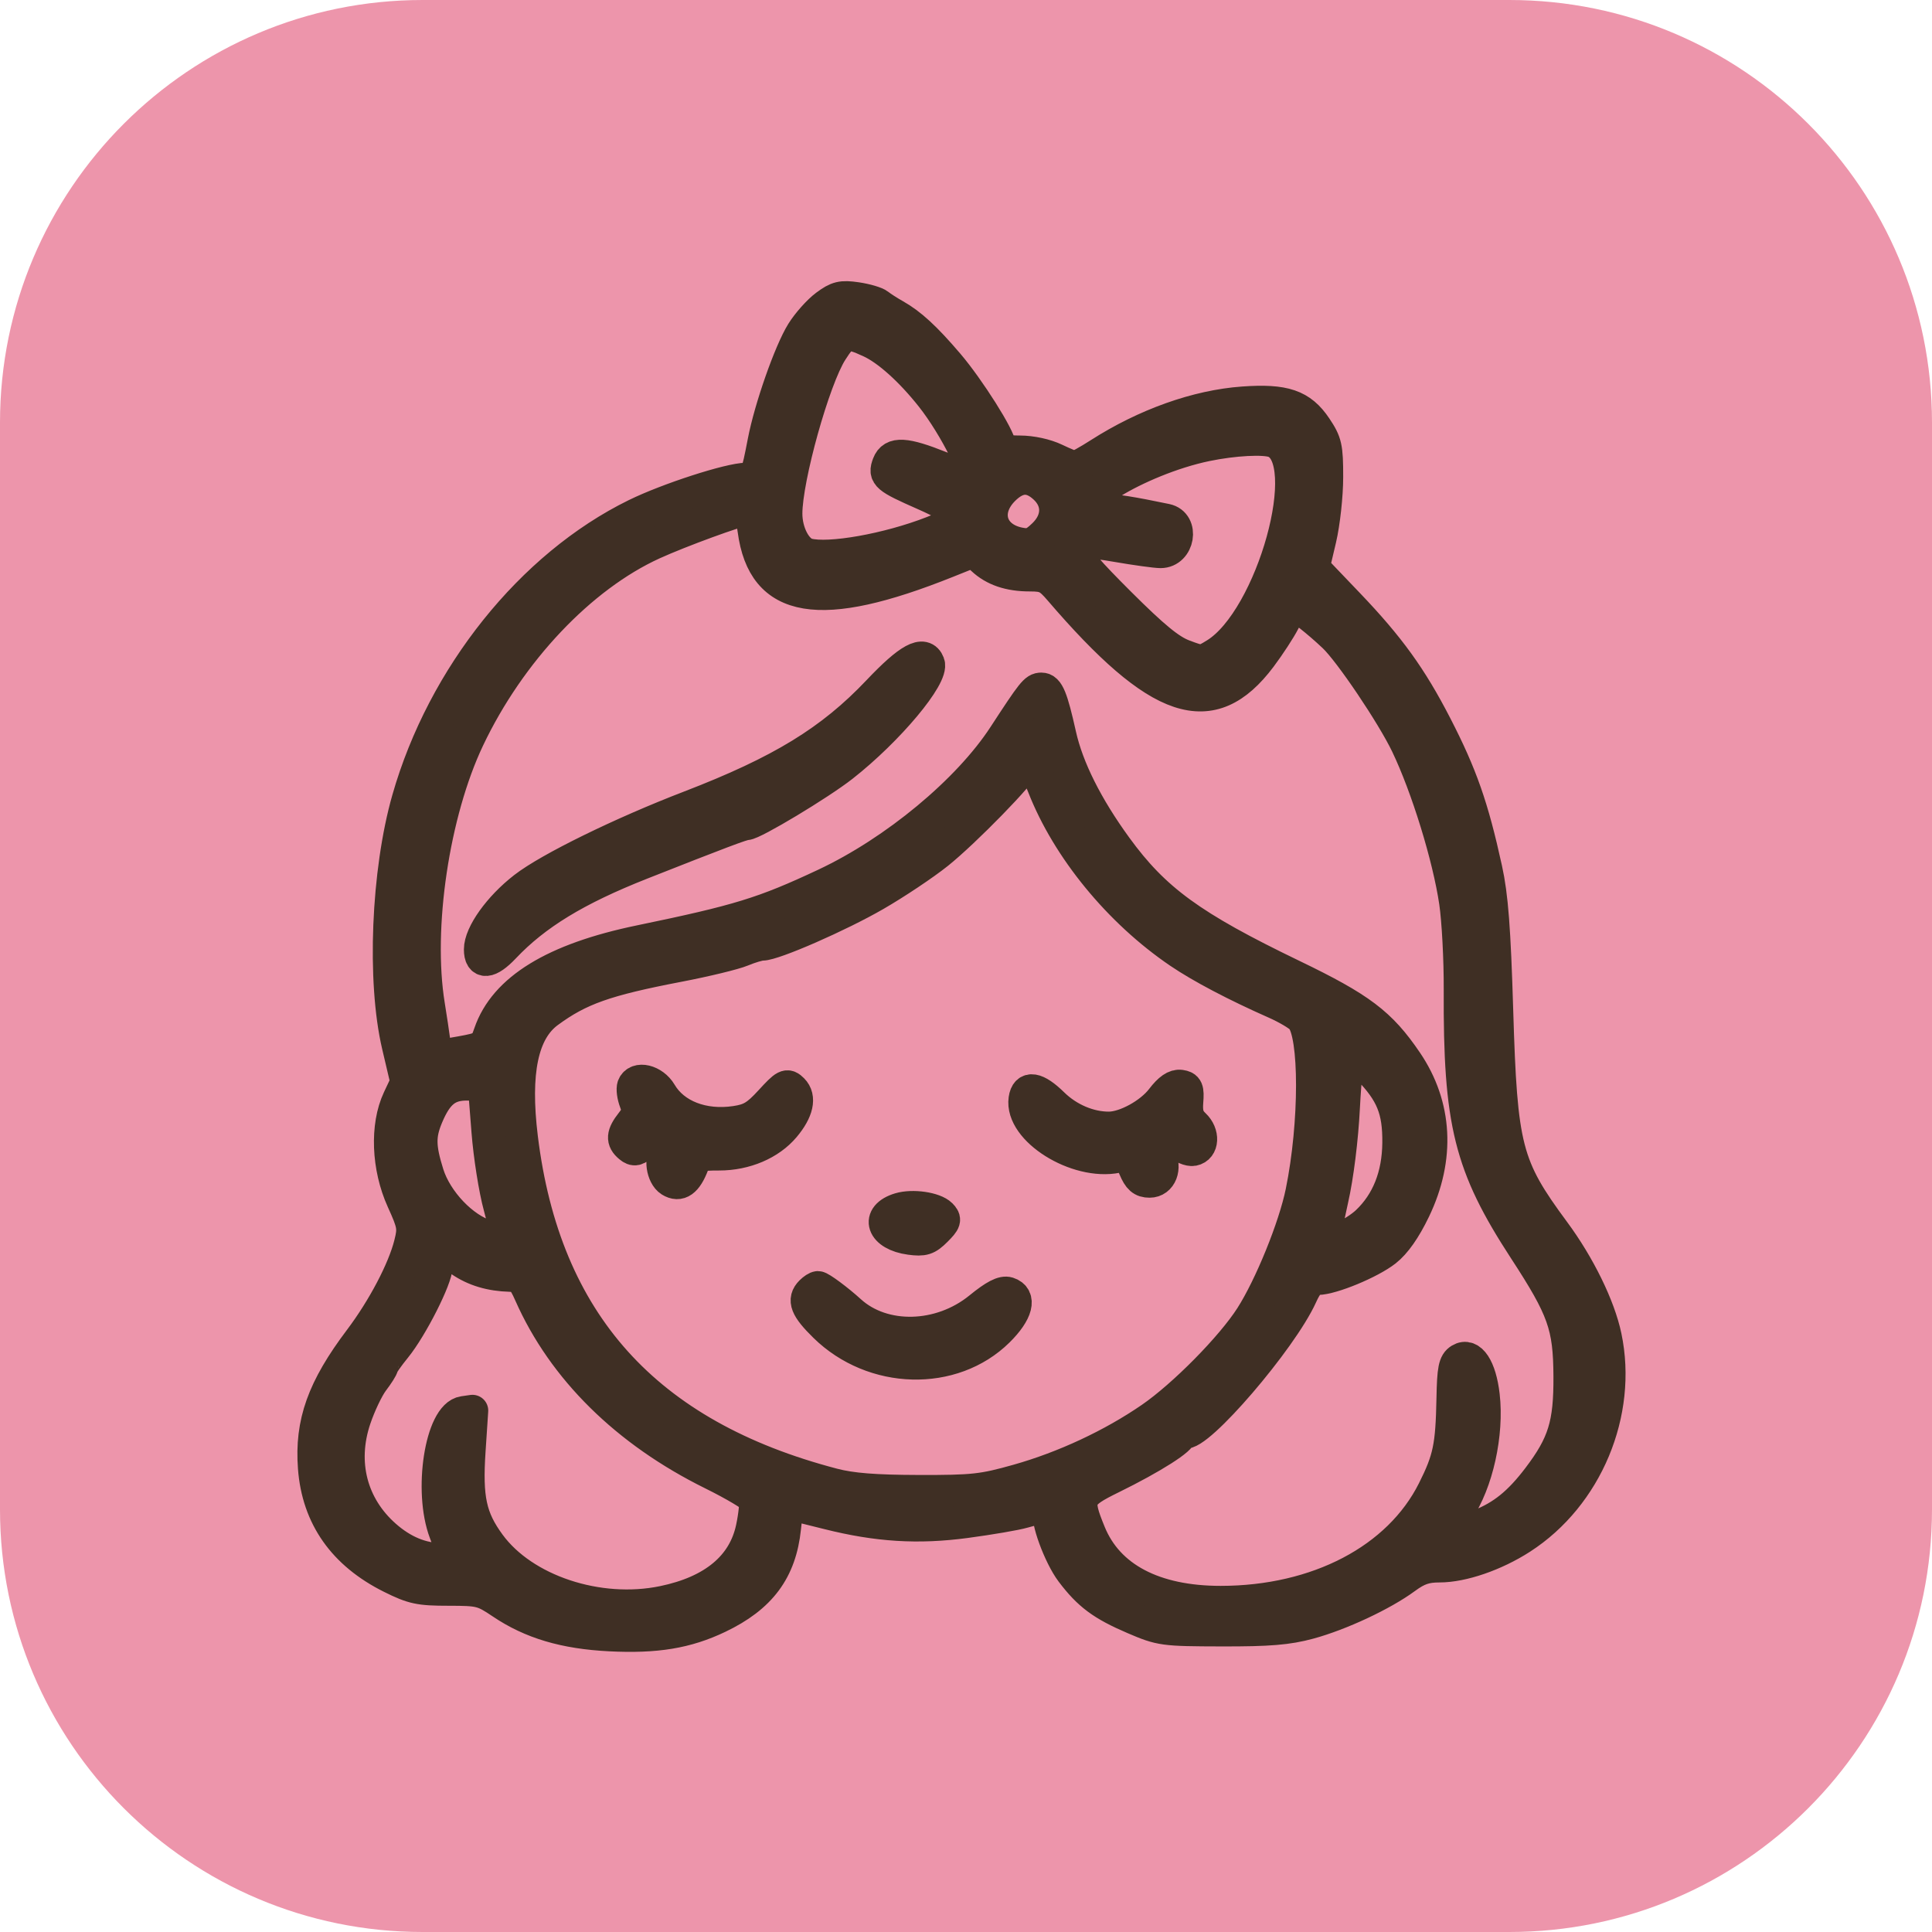
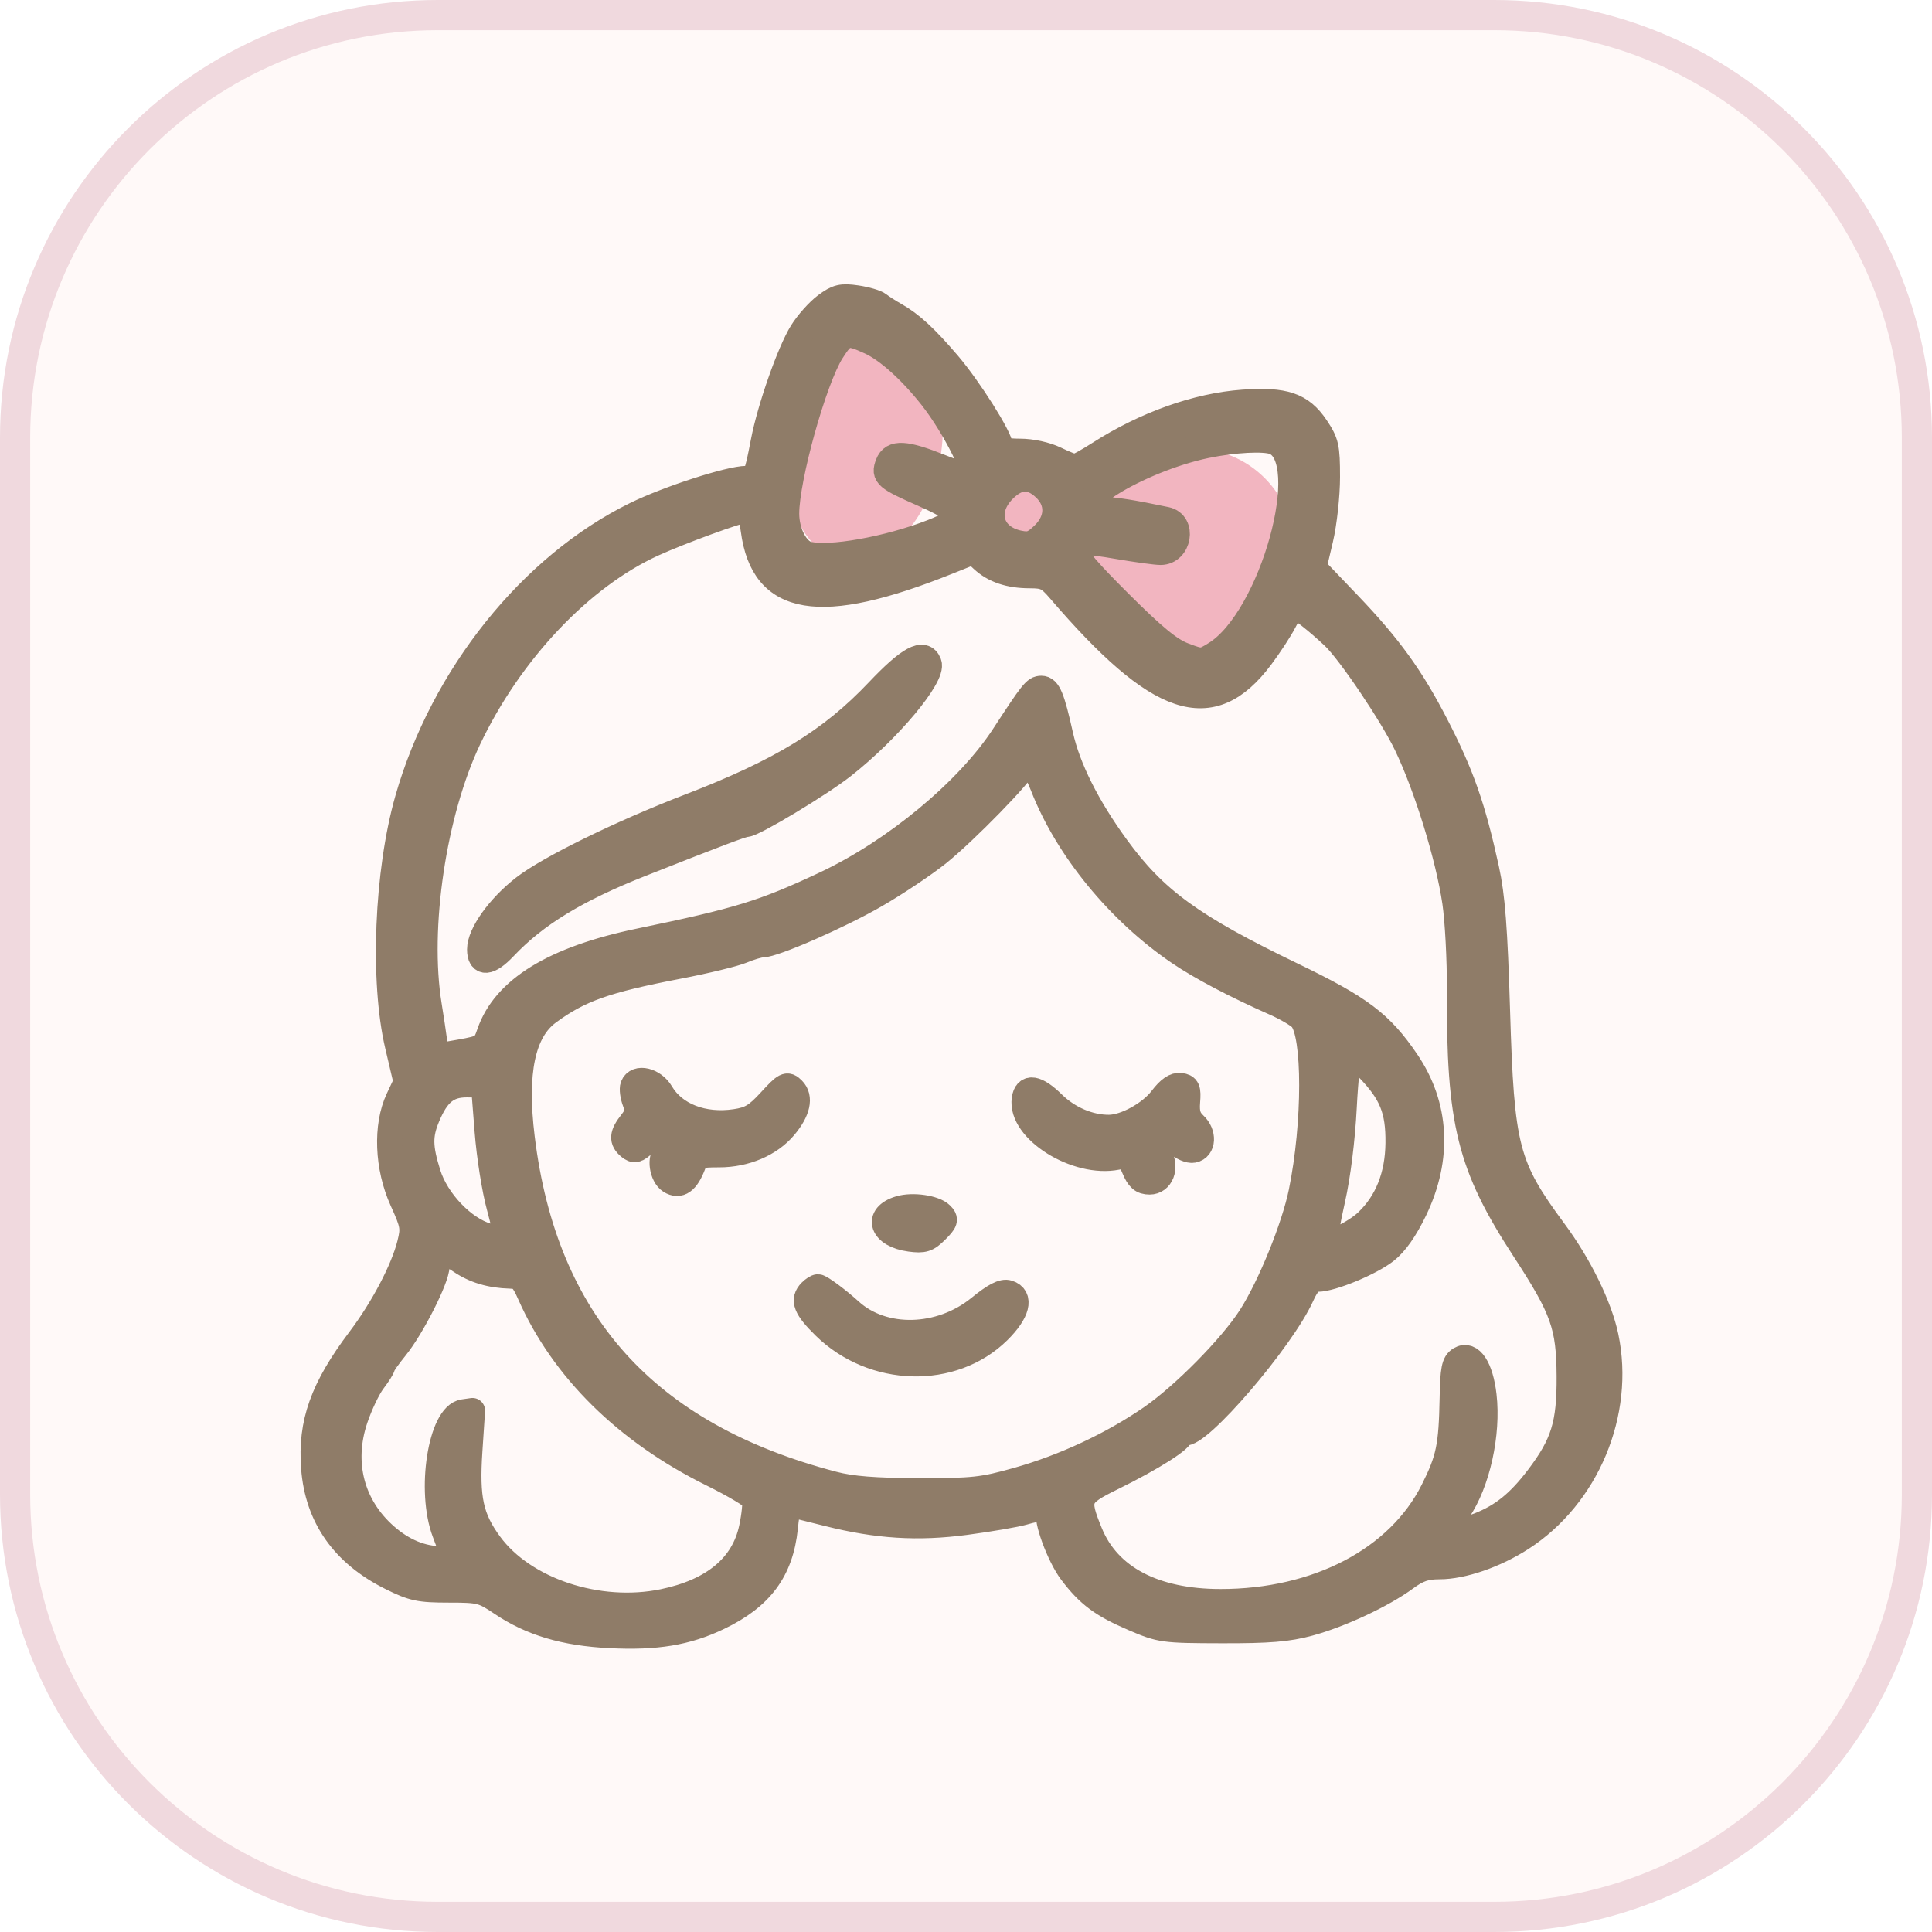
<svg xmlns="http://www.w3.org/2000/svg" viewBox="0 0 64 64" width="64" height="64">
-   <rect width="64" height="64" rx="14" fill="#ed95ab" />
+   <rect x="0.5" y="0.5" width="63" height="63" rx="14" fill="#fff9f8" stroke="#f0d9de" />
  <svg x="9" y="9" width="46" height="46" viewBox="42 -2 110 110">
-     <path fill-rule="evenodd" fill="#3f2f24" stroke="#3f2f24" stroke-width="2.5" stroke-linejoin="round" d="M85.88 0.667C85.295 1.103 84.443 2.058 83.988 2.79C83.022 4.342 81.456 8.807 80.947 11.459C80.413 14.235 80.346 14.383 79.6 14.383C78.284 14.383 73.38 15.97 70.826 17.223C62.55 21.283 55.553 30.021 52.764 39.781C51.122 45.524 50.77 54.19 51.971 59.301L52.651 62.196L52.024 63.53C51.019 65.669 51.147 68.95 52.337 71.574C53.203 73.483 53.249 73.753 52.93 75.026C52.418 77.064 50.806 80.131 48.964 82.573C46.037 86.452 45.06 89.188 45.329 92.751C45.624 96.652 47.686 99.583 51.456 101.458C53.184 102.318 53.706 102.429 56.023 102.429C58.494 102.429 58.724 102.487 60.215 103.492C62.559 105.071 65.204 105.857 68.786 106.038C72.446 106.223 74.863 105.825 77.392 104.618C80.748 103.016 82.33 100.891 82.683 97.503C82.865 95.771 82.939 95.616 83.528 95.759C83.883 95.845 85.028 96.13 86.073 96.392C89.989 97.376 93.193 97.574 96.976 97.069C98.906 96.811 100.969 96.457 101.56 96.282C102.876 95.893 103.81 95.871 103.586 96.234C103.276 96.736 104.378 99.745 105.337 101.014C106.701 102.82 107.776 103.62 110.281 104.693C112.422 105.61 112.63 105.639 117.258 105.65C121.007 105.659 122.49 105.537 124.183 105.078C126.656 104.407 130.006 102.84 131.825 101.502C132.79 100.792 133.402 100.582 134.505 100.582C136.332 100.582 138.919 99.691 141.009 98.342C146.195 94.995 148.958 88.386 147.692 82.357C147.187 79.953 145.598 76.706 143.608 74.015C139.787 68.846 139.428 67.458 139.099 56.559C138.901 50.017 138.705 47.464 138.236 45.322C137.155 40.391 136.267 37.854 134.247 33.933C132.282 30.12 130.542 27.711 127.312 24.331L124.556 21.448L125.093 19.169C125.388 17.915 125.629 15.71 125.629 14.267C125.629 11.886 125.547 11.521 124.741 10.319C123.563 8.562 122.233 8.108 118.951 8.344C115.299 8.606 111.21 10.062 107.55 12.404C106.643 12.985 105.781 13.46 105.636 13.46C105.49 13.46 104.798 13.182 104.097 12.844C103.34 12.478 102.193 12.228 101.269 12.228C100.192 12.228 99.716 12.104 99.716 11.824C99.716 11.141 97.259 7.251 95.597 5.302C93.8 3.196 92.643 2.131 91.374 1.417C90.888 1.143 90.315 0.775 90.102 0.599C89.888 0.423 89.09 0.189 88.329 0.077C87.141 -0.096 86.792 -0.011 85.88 0.667ZM89.406 3.571C90.781 4.203 92.6 5.836 94.247 7.918C96.146 10.319 98.148 14.383 97.431 14.383C97.359 14.383 96.263 13.967 94.994 13.46C92.183 12.333 91.177 12.278 90.813 13.229C90.458 14.153 90.679 14.341 93.65 15.65C96.836 17.054 96.957 17.581 94.33 18.608C90.821 19.98 86.137 20.811 84.458 20.36C83.549 20.116 82.789 18.66 82.789 17.165C82.789 14.359 84.979 6.517 86.375 4.325C87.343 2.804 87.597 2.741 89.406 3.571ZM121.399 11.496C124.763 12.787 121.25 25.484 116.76 28.259C115.704 28.912 115.662 28.914 114.241 28.377C113.158 27.968 111.889 26.926 109.179 24.223C104.427 19.482 104.4 18.969 108.946 19.754C110.471 20.017 112.031 20.232 112.414 20.232C113.878 20.232 114.266 17.926 112.852 17.63C110.071 17.049 108.776 16.846 107.856 16.846C104.255 16.846 110.613 12.902 116.027 11.778C118.219 11.323 120.62 11.197 121.399 11.496ZM103.21 15.138C104.357 16.201 104.32 17.679 103.118 18.831C102.366 19.551 102.04 19.666 101.214 19.501C98.951 19.048 98.343 16.94 100 15.283C101.099 14.183 102.13 14.137 103.21 15.138ZM80.153 18.459C80.93 24.314 85.406 25.058 95.508 21.012L97.61 20.171L98.278 20.797C99.201 21.661 100.432 22.079 102.053 22.079C103.26 22.079 103.548 22.22 104.418 23.234C112.282 32.401 116.429 33.782 120.365 28.544C121.058 27.62 121.892 26.342 122.218 25.703C122.544 25.065 122.941 24.542 123.101 24.542C123.353 24.542 124.86 25.729 126.123 26.923C127.391 28.122 130.74 33.092 131.883 35.471C133.486 38.809 135.199 44.363 135.727 47.939C135.939 49.378 136.104 52.495 136.093 54.866C136.043 65.441 136.884 68.818 141.223 75.478C144.297 80.195 144.761 81.501 144.784 85.497C144.806 89.301 144.323 90.867 142.307 93.523C140.8 95.508 139.49 96.567 137.641 97.294C136.338 97.807 135.108 97.973 135.108 97.636C135.108 97.54 135.512 96.873 136.006 96.156C137.516 93.96 138.382 90.053 138.03 87.022C137.775 84.817 136.984 83.621 136.128 84.145C135.664 84.429 135.561 84.947 135.518 87.224C135.444 91.065 135.236 92.065 133.995 94.539C131.261 99.989 124.84 103.353 117.171 103.353C111.908 103.353 108.277 101.441 106.832 97.908C105.717 95.184 105.829 94.904 108.564 93.561C111.786 91.979 114.22 90.428 114.012 90.091C113.918 89.939 114.033 89.888 114.267 89.978C115.335 90.388 122.02 82.604 123.595 79.117C124.026 78.164 124.365 77.815 124.864 77.809C125.996 77.796 129.033 76.538 130.263 75.575C131.027 74.975 131.801 73.872 132.549 72.317C134.521 68.215 134.3 64.062 131.923 60.561C129.864 57.528 128.265 56.321 122.845 53.708C114.871 49.864 111.962 47.744 108.921 43.562C106.596 40.364 105.073 37.32 104.489 34.701C103.827 31.736 103.527 31.007 102.968 31.007C102.47 31.007 102.245 31.289 99.985 34.755C97.148 39.106 91.37 43.9 85.828 46.502C80.952 48.79 79.011 49.387 71.164 51.011C64.371 52.416 60.442 54.825 59.24 58.321C58.865 59.413 58.755 59.486 56.968 59.809C55.935 59.995 55.081 60.137 55.07 60.124C55.058 60.11 54.986 59.614 54.91 59.022C54.834 58.429 54.636 57.113 54.471 56.097C53.477 49.972 54.834 40.858 57.611 35.009C60.888 28.106 66.497 22.176 72.214 19.57C74.342 18.6 78.955 16.912 79.594 16.869C79.784 16.856 80.036 17.572 80.153 18.459ZM90.021 31.223C86.308 35.142 82.347 37.565 75.095 40.355C69.706 42.427 63.962 45.242 61.974 46.786C60.002 48.317 58.476 50.454 58.476 51.686C58.476 52.876 59.222 52.819 60.434 51.537C62.916 48.914 66.132 46.953 71.291 44.916C77.465 42.477 79.309 41.782 79.596 41.782C80.158 41.782 85.414 38.621 87.251 37.178C90.868 34.339 94.462 30.041 94.071 29.023C93.671 27.981 92.479 28.628 90.021 31.223ZM103.094 38.781C105.025 43.72 109.106 48.703 113.875 51.943C115.607 53.119 118.344 54.559 121.49 55.95C122.378 56.343 123.312 56.892 123.564 57.171C124.672 58.396 124.669 65.459 123.557 70.903C122.989 73.687 121.09 78.365 119.549 80.774C118.02 83.164 114.223 87.013 111.638 88.793C108.573 90.903 104.781 92.673 101.101 93.711C98.314 94.497 97.572 94.578 93.253 94.568C89.785 94.559 87.936 94.414 86.482 94.033C71.651 90.155 63.633 81.233 61.841 66.612C61.203 61.404 61.879 58.175 63.923 56.673C66.389 54.859 68.45 54.129 74.233 53.02C76.382 52.608 78.65 52.058 79.271 51.798C79.893 51.538 80.61 51.325 80.865 51.325C81.784 51.325 86.957 49.062 89.832 47.401C91.448 46.468 93.675 44.981 94.781 44.097C96.911 42.396 101.562 37.625 101.562 37.142C101.562 36.985 101.738 36.856 101.952 36.856C102.167 36.856 102.681 37.722 103.094 38.781ZM128.816 61.1C130.707 63.044 131.256 64.391 131.228 67.026C131.201 69.608 130.361 71.716 128.751 73.244C127.789 74.156 125.675 75.158 125.472 74.797C125.402 74.671 125.659 73.183 126.044 71.49C126.463 69.642 126.828 66.72 126.956 64.178C127.074 61.85 127.287 59.945 127.431 59.945C127.575 59.945 128.198 60.465 128.816 61.1ZM70.61 62.509C70.524 62.734 70.598 63.3 70.776 63.766C71.041 64.465 70.99 64.753 70.481 65.4C69.74 66.341 69.704 66.819 70.333 67.341C70.723 67.665 70.925 67.618 71.507 67.071C72.409 66.224 73.556 66.188 73.556 67.008C73.556 67.337 73.417 67.691 73.248 67.796C72.695 68.138 72.907 69.628 73.568 70.041C74.3 70.498 74.885 70.082 75.394 68.742C75.669 68.018 75.847 67.95 77.452 67.95C79.522 67.95 81.474 67.119 82.628 65.747C83.682 64.494 83.923 63.411 83.288 62.776C82.822 62.309 82.688 62.378 81.479 63.695C80.404 64.866 79.918 65.156 78.739 65.333C76.184 65.716 73.895 64.828 72.846 63.045C72.257 62.045 70.912 61.722 70.61 62.509ZM58.791 62.485C58.795 62.527 58.923 64.155 59.075 66.103C59.227 68.05 59.651 70.728 60.017 72.054C60.382 73.38 60.614 74.533 60.532 74.615C60.449 74.698 59.796 74.589 59.078 74.374C57.162 73.8 55.069 71.603 54.398 69.461C53.735 67.346 53.722 66.411 54.336 64.942C55.117 63.072 55.933 62.408 57.452 62.408C58.184 62.408 58.787 62.443 58.791 62.485ZM112.495 63.504C111.585 64.697 109.614 65.778 108.333 65.786C106.777 65.796 105.118 65.091 103.91 63.907C102.58 62.602 101.773 62.475 101.62 63.545C101.272 65.982 105.748 68.79 108.958 68.148C109.776 67.984 109.916 68.075 110.317 69.035C110.66 69.856 110.944 70.105 111.543 70.105C112.461 70.105 112.892 68.993 112.36 67.999C111.9 67.139 111.941 66.817 112.536 66.589C112.844 66.47 113.319 66.65 113.739 67.045C114.121 67.404 114.688 67.649 115 67.589C115.812 67.435 115.872 66.269 115.104 65.553C114.613 65.095 114.476 64.652 114.547 63.754C114.628 62.742 114.545 62.548 113.998 62.47C113.555 62.407 113.084 62.731 112.495 63.504ZM91.743 72.207C89.794 72.788 90.32 74.327 92.571 74.629C93.641 74.773 93.942 74.677 94.654 73.964C95.382 73.237 95.43 73.075 95.041 72.685C94.507 72.151 92.772 71.899 91.743 72.207ZM56.942 76.374C58.06 77.134 59.331 77.515 60.895 77.559C61.686 77.582 61.907 77.788 62.444 79.001C65.077 84.953 70.084 89.892 76.892 93.256C78.643 94.121 80.149 95.022 80.24 95.258C80.33 95.494 80.229 96.515 80.014 97.526C79.375 100.54 76.981 102.53 73.009 103.35C67.87 104.41 61.968 102.449 59.286 98.789C57.775 96.727 57.442 95.186 57.694 91.399L57.904 88.219L57.193 88.321C55.382 88.578 54.449 94.579 55.705 97.885C56.488 99.945 56.486 99.967 55.475 99.965C53.892 99.961 52.402 99.346 51.011 98.122C48.34 95.77 47.456 92.35 48.622 88.884C48.992 87.783 49.63 86.442 50.038 85.903C50.447 85.364 50.782 84.833 50.782 84.723C50.782 84.613 51.25 83.946 51.823 83.24C53.124 81.638 55.09 77.751 55.09 76.782C55.09 75.452 55.464 75.37 56.942 76.374ZM84.697 78.786C84.039 79.444 84.299 80.105 85.79 81.566C89.645 85.346 95.941 85.512 99.573 81.93C101.078 80.445 101.391 79.215 100.346 78.883C99.919 78.748 99.26 79.089 98.058 80.068C94.962 82.59 90.447 82.702 87.832 80.32C86.864 79.44 85.488 78.417 85.271 78.417C85.158 78.417 84.9 78.583 84.697 78.786ZM31.546 128.572C28.351 129.47 25.739 131.658 24.247 134.69C23.32 136.573 23.237 136.982 23.237 139.673C23.237 142.357 23.322 142.777 24.241 144.657C26.234 148.733 29.707 150.843 34.47 150.871C36.837 150.885 37.286 150.787 39.18 149.85C47.932 145.52 47.937 133.309 39.188 129.303C37.347 128.46 33.318 128.075 31.546 128.572ZM83.712 128.477C81.309 128.923 78.231 131.045 76.648 133.348C74.488 136.488 74.216 140.983 75.965 144.648C77.904 148.712 81.427 150.898 86.02 150.887C91.106 150.875 95.222 147.968 96.827 143.255C97.613 140.948 97.308 136.624 96.207 134.483C94.973 132.082 92.818 130.056 90.619 129.229C88.841 128.562 85.322 128.178 83.712 128.477ZM132.857 128.591C130.569 129.005 128.093 130.643 126.425 132.845C124.634 135.21 124.187 136.635 124.184 139.987C124.183 142.331 124.289 142.82 125.204 144.672C127.188 148.692 130.889 150.944 135.416 150.887C138.807 150.846 140.933 149.946 143.296 147.554C145.714 145.105 146.517 143.115 146.517 139.562C146.517 136.731 146.246 135.587 145.121 133.666C142.734 129.592 138.045 127.652 132.857 128.591ZM156.806 128.577C152.736 129.568 150.533 133.56 152.382 136.593C153.32 138.132 154.52 139.084 157.674 140.79C162.1 143.184 163.155 144.687 162.19 147.225C161.765 148.344 161.292 148.758 159.92 149.211C157.572 149.986 154.526 148.85 153.23 146.717C151.906 144.539 151.797 144.423 151.425 144.79C151.22 144.991 151.118 145.93 151.173 147.096L151.266 149.063L152.716 149.75C158.649 152.562 165.248 150.07 165.79 144.812C166.067 142.129 164.526 140.064 160.986 138.373C159.872 137.841 158.891 137.329 158.806 137.234C158.721 137.14 158.122 136.792 157.473 136.462C154.847 135.124 154.071 132.903 155.597 131.089C157.665 128.631 161.814 129.445 163.437 132.628C164.38 134.477 164.858 134.196 164.927 131.752C164.984 129.746 164.957 129.661 164.121 129.295C162.149 128.43 158.769 128.099 156.806 128.577ZM0.198 129.751C-0.144 131.825 -0.034 133.443 0.462 133.634C0.777 133.755 1.058 133.491 1.344 132.806C1.575 132.253 2.209 131.426 2.752 130.968C3.633 130.227 3.992 130.136 6.03 130.136H8.319L8.238 139.442L8.156 148.749L7.168 149.371C6.624 149.713 6.174 150.096 6.168 150.223C6.161 150.351 8.129 150.447 10.542 150.438C14.764 150.423 14.899 150.403 14.165 149.9C12.191 148.548 12.294 149.158 12.384 139.29L12.465 130.29H14.672C16.584 130.29 16.985 130.39 17.673 131.036C18.109 131.447 18.466 131.94 18.466 132.133C18.466 132.662 19.693 133.869 20.024 133.665C20.344 133.467 20.411 130.38 20.119 129.289L19.934 128.597H10.161H0.389L0.198 129.751ZM49.55 129.059C49.55 129.312 49.734 129.52 49.959 129.52C50.183 129.52 50.702 129.878 51.113 130.314L51.859 131.109V139.928V148.748L50.87 149.37C50.327 149.712 49.877 150.096 49.87 150.223C49.864 150.351 51.26 150.454 52.973 150.454C55.708 150.454 56.042 150.398 55.706 149.993C55.495 149.739 55.135 149.531 54.907 149.531C54.678 149.531 54.279 149.122 54.021 148.623C53.641 147.887 53.551 146.393 53.551 140.772C53.551 136.954 53.621 133.83 53.705 133.83C54 133.83 55.075 135.05 57.282 137.894C59.789 141.123 62.777 144.842 64.163 146.459C64.674 147.056 65.633 148.199 66.295 148.999C67.061 149.926 67.743 150.454 68.173 150.454C68.803 150.454 68.86 150.271 69.047 147.636C69.157 146.087 69.247 141.606 69.247 137.679C69.247 130.033 69.255 129.993 70.863 129.423C71.159 129.318 71.402 129.089 71.402 128.914C71.402 128.716 70.185 128.597 68.17 128.597C64.936 128.597 64.183 128.881 65.648 129.549C67.129 130.224 67.242 130.775 67.325 137.755C67.368 141.397 67.282 144.297 67.13 144.297C66.981 144.297 66.471 143.778 65.997 143.143C65.523 142.508 64.71 141.497 64.191 140.897C62.95 139.463 62.205 138.542 57.919 133.15L54.321 128.622L51.936 128.609C50.015 128.599 49.55 128.687 49.55 129.059ZM101.443 129.037C101.545 129.303 101.8 129.52 102.009 129.52C102.219 129.52 102.619 129.774 102.9 130.083C103.349 130.581 103.409 131.711 103.409 139.756V148.865L102.332 149.531C101.739 149.897 101.255 150.255 101.255 150.326C101.255 150.396 103.193 150.454 105.563 150.454C108.231 150.454 109.872 150.337 109.872 150.146C109.872 149.977 109.768 149.855 109.641 149.875C109.094 149.961 108.716 149.8 108.083 149.211C107.46 148.63 107.41 148.297 107.41 144.747V140.911L108.41 140.916C109.687 140.922 109.905 141.08 110.952 142.758C112.445 145.154 114.618 148.431 115.101 149.016C115.987 150.09 117.151 150.455 119.628 150.435L122.028 150.415L120.951 149.898C120.359 149.614 119.613 149.103 119.293 148.763C118.307 147.714 113.873 140.885 113.873 140.415C113.873 140.171 114.28 139.89 114.783 139.79C116.071 139.532 118.071 137.714 118.502 136.408C119.001 134.895 118.733 132.154 117.985 131.124C117.652 130.665 116.695 129.944 115.857 129.52C114.398 128.783 114.059 128.746 107.796 128.652C101.953 128.563 101.277 128.604 101.443 129.037ZM176.553 129.036C176.461 129.278 176.585 129.641 176.828 129.843C177.335 130.264 177.413 131.924 176.975 132.969C176.813 133.358 175.63 136.516 174.348 139.987C171.418 147.919 171.067 148.667 169.823 149.648L168.808 150.448L172.117 150.451C175.17 150.454 176.274 150.15 174.85 149.698C174.534 149.597 174.032 149.246 173.734 148.917C173.262 148.395 173.238 148.138 173.549 146.904C173.745 146.126 174.141 144.944 174.43 144.278L174.955 143.066H178.691C181.316 143.066 182.518 143.18 182.728 143.451C182.892 143.662 183.42 144.929 183.9 146.265L184.772 148.694L184.136 149.189C183.786 149.462 183.241 149.85 182.925 150.051C182.463 150.346 183.186 150.422 186.582 150.436C188.909 150.446 190.813 150.346 190.813 150.213C190.813 150.08 190.397 149.725 189.888 149.425C188.78 148.77 188.524 148.298 186.682 143.528C184.213 137.133 181.439 129.882 181.175 129.135C181.018 128.692 180.605 128.597 178.853 128.597C177.291 128.597 176.677 128.714 176.553 129.036ZM112.866 129.091C112.764 129.193 112.498 129.204 112.276 129.115C112.031 129.017 112.104 128.944 112.462 128.929C112.787 128.916 112.968 128.988 112.866 129.091ZM35.695 129.853C38.422 130.482 40.297 132.681 41.318 136.447C42.592 141.149 41.279 146.631 38.427 148.519C36.965 149.486 34.487 149.787 32.735 149.21C29.003 147.979 26.859 143.791 27.158 138.313C27.402 133.851 29.141 130.888 32.047 129.981C33.703 129.465 33.969 129.455 35.695 129.853ZM88.944 130.423C90.419 131.155 92.174 133.564 92.763 135.666C93.37 137.827 93.397 143.048 92.811 144.692C91.785 147.566 89.84 149.252 87.306 149.462C83.848 149.749 81.395 148.231 79.835 144.84C79.085 143.208 78.933 142.438 78.842 139.823C78.651 134.289 80.451 131.001 84.326 129.804C85.387 129.477 87.648 129.78 88.944 130.423ZM138.56 130.518C139.842 131.239 140.879 132.587 141.936 134.908C142.544 136.242 142.636 136.94 142.629 140.141C142.621 143.301 142.519 144.057 141.927 145.371C140.639 148.225 138.722 149.512 135.744 149.524C132.33 149.538 130.158 147.662 128.812 143.537C126.401 136.15 130.035 129.023 135.871 129.692C136.714 129.789 137.924 130.161 138.56 130.518ZM112.922 130.623C114.346 131.193 114.796 132.153 114.796 134.626C114.796 137.944 113.705 138.977 109.89 139.272L107.41 139.463V135.005C107.41 132.553 107.502 130.454 107.615 130.341C108.011 129.945 111.719 130.141 112.922 130.623ZM180.047 136.293C180.767 138.24 181.476 139.965 181.623 140.126C181.769 140.287 181.888 140.668 181.888 140.972C181.888 141.469 181.569 141.527 178.811 141.527C176.553 141.527 175.733 141.424 175.733 141.142C175.733 140.839 177.558 135.145 178.361 132.94C178.58 132.337 178.589 132.354 180.047 136.293ZM49.243 168.772V173.851H52.303C55.033 173.851 55.451 173.776 56.169 173.159C56.714 172.69 56.983 172.14 57.002 171.456C57.036 170.257 56.394 168.926 55.78 168.926C55.481 168.926 55.594 168.628 56.14 167.978C56.999 166.958 57.13 166.167 56.604 165.185C56.076 164.198 54.419 163.692 51.715 163.692H49.243V168.772ZM61.553 163.843C61.553 163.926 62.367 165.318 63.361 166.937C65.1 169.767 65.167 169.954 65.13 171.865L65.093 173.852L66.062 173.851H67.033L66.921 171.795C66.8 169.582 66.657 169.931 69.478 165.513C70.028 164.651 70.478 163.889 70.478 163.819C70.478 163.749 70.014 163.692 69.447 163.692C68.487 163.692 68.346 163.831 67.401 165.693C66.235 167.99 66.112 167.975 64.61 165.349C63.754 163.852 63.561 163.692 62.608 163.692C62.028 163.692 61.553 163.76 61.553 163.843ZM83.404 168.772V173.851H86.636C89.662 173.851 89.867 173.812 89.867 173.236C89.867 172.675 89.662 172.62 87.559 172.62H85.251V168.156V163.692H84.328H83.404V168.772ZM95.345 168.772L95.253 173.852L98.716 173.852C101.973 173.851 102.178 173.815 102.178 173.236C102.178 172.671 101.973 172.62 99.716 172.62H97.254V171.081V169.541H99.1C100.726 169.541 100.947 169.47 100.947 168.941C100.947 168.426 100.695 168.327 99.177 168.248L97.407 168.156L97.314 166.694L97.22 165.231L98.545 165.188C99.273 165.165 100.389 165.176 101.024 165.215C102.078 165.278 102.178 165.215 102.178 164.488V163.692H98.807H95.436L95.345 168.772ZM108.406 165.77C109.111 166.913 109.937 168.178 110.242 168.582C110.658 169.134 110.795 169.879 110.795 171.584V173.851H111.718H112.642V171.69C112.642 169.393 112.516 169.693 115.287 165.361L116.379 163.652L115.257 163.749C114.237 163.837 114.046 164.011 113.157 165.658C112.62 166.655 112.062 167.486 111.917 167.505C111.772 167.525 111.218 166.682 110.686 165.632C109.734 163.755 109.697 163.724 108.421 163.708L107.124 163.692L108.406 165.77ZM123.093 164.539C122.925 165.004 122.592 165.87 122.354 166.463C122.116 167.055 121.544 168.579 121.084 169.849C120.624 171.119 120.151 172.297 120.032 172.466C119.913 172.635 119.729 173.016 119.624 173.312C119.471 173.741 119.603 173.851 120.268 173.848C120.948 173.846 121.199 173.62 121.607 172.649L122.109 171.452L124.069 171.549C125.147 171.602 126.105 171.657 126.198 171.671C126.291 171.685 126.543 172.181 126.757 172.774C127.102 173.729 127.27 173.851 128.237 173.851C128.989 173.851 129.277 173.732 129.166 173.466C129.077 173.255 128.296 171.281 127.429 169.079C126.562 166.878 125.722 164.766 125.563 164.385C125.116 163.316 123.497 163.417 123.093 164.539ZM134.493 168.772V173.851H135.416H136.339V171.85C136.339 170.75 136.443 169.851 136.57 169.853C137.614 169.872 138.184 170.388 138.967 172.028C139.808 173.788 139.879 173.851 141.025 173.851H142.213L141.38 172.389C140.922 171.585 140.431 170.795 140.29 170.634C139.874 170.162 139.995 169.233 140.472 169.233C141.095 169.233 142.187 167.746 142.187 166.897C142.187 164.683 140.567 163.692 136.944 163.692H134.493V168.772ZM54.406 165.403C55.949 166.484 54.736 168.31 52.474 168.31H51.089V166.822C51.089 166.003 51.182 165.241 51.295 165.129C51.68 164.743 53.721 164.923 54.406 165.403ZM139.775 165.878C140.903 167.17 139.509 168.911 137.34 168.921L136.339 168.926V166.962V164.999L137.801 165.145C138.712 165.237 139.456 165.513 139.775 165.878ZM125.101 168.112C125.507 169.229 125.743 170.194 125.626 170.255C125.132 170.512 122.833 170.462 122.665 170.19C122.564 170.027 122.738 169.226 123.053 168.409C123.367 167.593 123.718 166.662 123.834 166.342C124.114 165.562 124.24 165.737 125.101 168.112ZM54.797 169.704C55.224 169.969 55.156 171.874 54.706 172.247C54.494 172.422 53.628 172.608 52.782 172.661L51.243 172.756L51.147 171.421C50.997 169.344 51.156 169.161 52.949 169.355C53.804 169.447 54.635 169.604 54.797 169.704Z" />
+     <g fill="#f2b5c0">
+       <ellipse cx="89" cy="12" rx="6" ry="9" transform="rotate(12 89 12)" />
+       <ellipse cx="115" cy="20" rx="8" ry="8" />
+       <circle cx="101" cy="17" r="4" />
+     </g>
+     <path fill-rule="evenodd" fill="#8f7c68" stroke="#8f7c68" stroke-width="2" stroke-linejoin="round" d="M85.88 0.667C85.295 1.103 84.443 2.058 83.988 2.79C83.022 4.342 81.456 8.807 80.947 11.459C80.413 14.235 80.346 14.383 79.6 14.383C78.284 14.383 73.38 15.97 70.826 17.223C62.55 21.283 55.553 30.021 52.764 39.781C51.122 45.524 50.77 54.19 51.971 59.301L52.651 62.196L52.024 63.53C51.019 65.669 51.147 68.95 52.337 71.574C53.203 73.483 53.249 73.753 52.93 75.026C52.418 77.064 50.806 80.131 48.964 82.573C46.037 86.452 45.06 89.188 45.329 92.751C45.624 96.652 47.686 99.583 51.456 101.458C53.184 102.318 53.706 102.429 56.023 102.429C58.494 102.429 58.724 102.487 60.215 103.492C62.559 105.071 65.204 105.857 68.786 106.038C72.446 106.223 74.863 105.825 77.392 104.618C80.748 103.016 82.33 100.891 82.683 97.503C82.865 95.771 82.939 95.616 83.528 95.759C83.883 95.845 85.028 96.13 86.073 96.392C89.989 97.376 93.193 97.574 96.976 97.069C98.906 96.811 100.969 96.457 101.56 96.282C102.876 95.893 103.81 95.871 103.586 96.234C103.276 96.736 104.378 99.745 105.337 101.014C106.701 102.82 107.776 103.62 110.281 104.693C112.422 105.61 112.63 105.639 117.258 105.65C121.007 105.659 122.49 105.537 124.183 105.078C126.656 104.407 130.006 102.84 131.825 101.502C132.79 100.792 133.402 100.582 134.505 100.582C136.332 100.582 138.919 99.691 141.009 98.342C146.195 94.995 148.958 88.386 147.692 82.357C147.187 79.953 145.598 76.706 143.608 74.015C139.787 68.846 139.428 67.458 139.099 56.559C138.901 50.017 138.705 47.464 138.236 45.322C137.155 40.391 136.267 37.854 134.247 33.933C132.282 30.12 130.542 27.711 127.312 24.331L124.556 21.448L125.093 19.169C125.388 17.915 125.629 15.71 125.629 14.267C125.629 11.886 125.547 11.521 124.741 10.319C123.563 8.562 122.233 8.108 118.951 8.344C115.299 8.606 111.21 10.062 107.55 12.404C106.643 12.985 105.781 13.46 105.636 13.46C105.49 13.46 104.798 13.182 104.097 12.844C103.34 12.478 102.193 12.228 101.269 12.228C100.192 12.228 99.716 12.104 99.716 11.824C99.716 11.141 97.259 7.251 95.597 5.302C93.8 3.196 92.643 2.131 91.374 1.417C90.888 1.143 90.315 0.775 90.102 0.599C89.888 0.423 89.09 0.189 88.329 0.077C87.141 -0.096 86.792 -0.011 85.88 0.667ZM89.406 3.571C90.781 4.203 92.6 5.836 94.247 7.918C96.146 10.319 98.148 14.383 97.431 14.383C97.359 14.383 96.263 13.967 94.994 13.46C92.183 12.333 91.177 12.278 90.813 13.229C90.458 14.153 90.679 14.341 93.65 15.65C96.836 17.054 96.957 17.581 94.33 18.608C90.821 19.98 86.137 20.811 84.458 20.36C83.549 20.116 82.789 18.66 82.789 17.165C82.789 14.359 84.979 6.517 86.375 4.325C87.343 2.804 87.597 2.741 89.406 3.571ZM121.399 11.496C124.763 12.787 121.25 25.484 116.76 28.259C115.704 28.912 115.662 28.914 114.241 28.377C113.158 27.968 111.889 26.926 109.179 24.223C104.427 19.482 104.4 18.969 108.946 19.754C110.471 20.017 112.031 20.232 112.414 20.232C113.878 20.232 114.266 17.926 112.852 17.63C110.071 17.049 108.776 16.846 107.856 16.846C104.255 16.846 110.613 12.902 116.027 11.778C118.219 11.323 120.62 11.197 121.399 11.496ZM103.21 15.138C104.357 16.201 104.32 17.679 103.118 18.831C102.366 19.551 102.04 19.666 101.214 19.501C98.951 19.048 98.343 16.94 100 15.283C101.099 14.183 102.13 14.137 103.21 15.138ZM80.153 18.459C80.93 24.314 85.406 25.058 95.508 21.012L97.61 20.171L98.278 20.797C99.201 21.661 100.432 22.079 102.053 22.079C103.26 22.079 103.548 22.22 104.418 23.234C112.282 32.401 116.429 33.782 120.365 28.544C121.058 27.62 121.892 26.342 122.218 25.703C122.544 25.065 122.941 24.542 123.101 24.542C123.353 24.542 124.86 25.729 126.123 26.923C127.391 28.122 130.74 33.092 131.883 35.471C133.486 38.809 135.199 44.363 135.727 47.939C135.939 49.378 136.104 52.495 136.093 54.866C136.043 65.441 136.884 68.818 141.223 75.478C144.297 80.195 144.761 81.501 144.784 85.497C144.806 89.301 144.323 90.867 142.307 93.523C140.8 95.508 139.49 96.567 137.641 97.294C136.338 97.807 135.108 97.973 135.108 97.636C135.108 97.54 135.512 96.873 136.006 96.156C137.516 93.96 138.382 90.053 138.03 87.022C137.775 84.817 136.984 83.621 136.128 84.145C135.664 84.429 135.561 84.947 135.518 87.224C135.444 91.065 135.236 92.065 133.995 94.539C131.261 99.989 124.84 103.353 117.171 103.353C111.908 103.353 108.277 101.441 106.832 97.908C105.717 95.184 105.829 94.904 108.564 93.561C111.786 91.979 114.22 90.428 114.012 90.091C113.918 89.939 114.033 89.888 114.267 89.978C115.335 90.388 122.02 82.604 123.595 79.117C124.026 78.164 124.365 77.815 124.864 77.809C125.996 77.796 129.033 76.538 130.263 75.575C131.027 74.975 131.801 73.872 132.549 72.317C134.521 68.215 134.3 64.062 131.923 60.561C129.864 57.528 128.265 56.321 122.845 53.708C114.871 49.864 111.962 47.744 108.921 43.562C106.596 40.364 105.073 37.32 104.489 34.701C103.827 31.736 103.527 31.007 102.968 31.007C102.47 31.007 102.245 31.289 99.985 34.755C97.148 39.106 91.37 43.9 85.828 46.502C80.952 48.79 79.011 49.387 71.164 51.011C64.371 52.416 60.442 54.825 59.24 58.321C58.865 59.413 58.755 59.486 56.968 59.809C55.935 59.995 55.081 60.137 55.07 60.124C55.058 60.11 54.986 59.614 54.91 59.022C54.834 58.429 54.636 57.113 54.471 56.097C53.477 49.972 54.834 40.858 57.611 35.009C60.888 28.106 66.497 22.176 72.214 19.57C74.342 18.6 78.955 16.912 79.594 16.869C79.784 16.856 80.036 17.572 80.153 18.459ZM90.021 31.223C86.308 35.142 82.347 37.565 75.095 40.355C69.706 42.427 63.962 45.242 61.974 46.786C60.002 48.317 58.476 50.454 58.476 51.686C58.476 52.876 59.222 52.819 60.434 51.537C62.916 48.914 66.132 46.953 71.291 44.916C77.465 42.477 79.309 41.782 79.596 41.782C80.158 41.782 85.414 38.621 87.251 37.178C90.868 34.339 94.462 30.041 94.071 29.023C93.671 27.981 92.479 28.628 90.021 31.223ZM103.094 38.781C105.025 43.72 109.106 48.703 113.875 51.943C115.607 53.119 118.344 54.559 121.49 55.95C122.378 56.343 123.312 56.892 123.564 57.171C124.672 58.396 124.669 65.459 123.557 70.903C122.989 73.687 121.09 78.365 119.549 80.774C118.02 83.164 114.223 87.013 111.638 88.793C108.573 90.903 104.781 92.673 101.101 93.711C98.314 94.497 97.572 94.578 93.253 94.568C89.785 94.559 87.936 94.414 86.482 94.033C71.651 90.155 63.633 81.233 61.841 66.612C61.203 61.404 61.879 58.175 63.923 56.673C66.389 54.859 68.45 54.129 74.233 53.02C76.382 52.608 78.65 52.058 79.271 51.798C79.893 51.538 80.61 51.325 80.865 51.325C81.784 51.325 86.957 49.062 89.832 47.401C91.448 46.468 93.675 44.981 94.781 44.097C96.911 42.396 101.562 37.625 101.562 37.142C101.562 36.985 101.738 36.856 101.952 36.856C102.167 36.856 102.681 37.722 103.094 38.781ZM128.816 61.1C130.707 63.044 131.256 64.391 131.228 67.026C131.201 69.608 130.361 71.716 128.751 73.244C127.789 74.156 125.675 75.158 125.472 74.797C125.402 74.671 125.659 73.183 126.044 71.49C126.463 69.642 126.828 66.72 126.956 64.178C127.074 61.85 127.287 59.945 127.431 59.945C127.575 59.945 128.198 60.465 128.816 61.1ZM70.61 62.509C70.524 62.734 70.598 63.3 70.776 63.766C71.041 64.465 70.99 64.753 70.481 65.4C69.74 66.341 69.704 66.819 70.333 67.341C70.723 67.665 70.925 67.618 71.507 67.071C72.409 66.224 73.556 66.188 73.556 67.008C73.556 67.337 73.417 67.691 73.248 67.796C72.695 68.138 72.907 69.628 73.568 70.041C74.3 70.498 74.885 70.082 75.394 68.742C75.669 68.018 75.847 67.95 77.452 67.95C79.522 67.95 81.474 67.119 82.628 65.747C83.682 64.494 83.923 63.411 83.288 62.776C82.822 62.309 82.688 62.378 81.479 63.695C80.404 64.866 79.918 65.156 78.739 65.333C76.184 65.716 73.895 64.828 72.846 63.045C72.257 62.045 70.912 61.722 70.61 62.509ZM58.791 62.485C58.795 62.527 58.923 64.155 59.075 66.103C59.227 68.05 59.651 70.728 60.017 72.054C60.382 73.38 60.614 74.533 60.532 74.615C60.449 74.698 59.796 74.589 59.078 74.374C57.162 73.8 55.069 71.603 54.398 69.461C53.735 67.346 53.722 66.411 54.336 64.942C55.117 63.072 55.933 62.408 57.452 62.408C58.184 62.408 58.787 62.443 58.791 62.485ZM112.495 63.504C111.585 64.697 109.614 65.778 108.333 65.786C106.777 65.796 105.118 65.091 103.91 63.907C102.58 62.602 101.773 62.475 101.62 63.545C101.272 65.982 105.748 68.79 108.958 68.148C109.776 67.984 109.916 68.075 110.317 69.035C110.66 69.856 110.944 70.105 111.543 70.105C112.461 70.105 112.892 68.993 112.36 67.999C111.9 67.139 111.941 66.817 112.536 66.589C112.844 66.47 113.319 66.65 113.739 67.045C114.121 67.404 114.688 67.649 115 67.589C115.812 67.435 115.872 66.269 115.104 65.553C114.613 65.095 114.476 64.652 114.547 63.754C114.628 62.742 114.545 62.548 113.998 62.47C113.555 62.407 113.084 62.731 112.495 63.504ZM91.743 72.207C89.794 72.788 90.32 74.327 92.571 74.629C93.641 74.773 93.942 74.677 94.654 73.964C95.382 73.237 95.43 73.075 95.041 72.685C94.507 72.151 92.772 71.899 91.743 72.207ZM56.942 76.374C58.06 77.134 59.331 77.515 60.895 77.559C61.686 77.582 61.907 77.788 62.444 79.001C65.077 84.953 70.084 89.892 76.892 93.256C78.643 94.121 80.149 95.022 80.24 95.258C80.33 95.494 80.229 96.515 80.014 97.526C79.375 100.54 76.981 102.53 73.009 103.35C67.87 104.41 61.968 102.449 59.286 98.789C57.775 96.727 57.442 95.186 57.694 91.399L57.904 88.219L57.193 88.321C55.382 88.578 54.449 94.579 55.705 97.885C56.488 99.945 56.486 99.967 55.475 99.965C53.892 99.961 52.402 99.346 51.011 98.122C48.34 95.77 47.456 92.35 48.622 88.884C48.992 87.783 49.63 86.442 50.038 85.903C50.447 85.364 50.782 84.833 50.782 84.723C50.782 84.613 51.25 83.946 51.823 83.24C53.124 81.638 55.09 77.751 55.09 76.782C55.09 75.452 55.464 75.37 56.942 76.374ZM84.697 78.786C84.039 79.444 84.299 80.105 85.79 81.566C89.645 85.346 95.941 85.512 99.573 81.93C101.078 80.445 101.391 79.215 100.346 78.883C99.919 78.748 99.26 79.089 98.058 80.068C94.962 82.59 90.447 82.702 87.832 80.32C86.864 79.44 85.488 78.417 85.271 78.417C85.158 78.417 84.9 78.583 84.697 78.786ZM31.546 128.572C28.351 129.47 25.739 131.658 24.247 134.69C23.32 136.573 23.237 136.982 23.237 139.673C23.237 142.357 23.322 142.777 24.241 144.657C26.234 148.733 29.707 150.843 34.47 150.871C36.837 150.885 37.286 150.787 39.18 149.85C47.932 145.52 47.937 133.309 39.188 129.303C37.347 128.46 33.318 128.075 31.546 128.572ZM83.712 128.477C81.309 128.923 78.231 131.045 76.648 133.348C74.488 136.488 74.216 140.983 75.965 144.648C77.904 148.712 81.427 150.898 86.02 150.887C91.106 150.875 95.222 147.968 96.827 143.255C97.613 140.948 97.308 136.624 96.207 134.483C94.973 132.082 92.818 130.056 90.619 129.229C88.841 128.562 85.322 128.178 83.712 128.477ZM132.857 128.591C130.569 129.005 128.093 130.643 126.425 132.845C124.634 135.21 124.187 136.635 124.184 139.987C124.183 142.331 124.289 142.82 125.204 144.672C127.188 148.692 130.889 150.944 135.416 150.887C138.807 150.846 140.933 149.946 143.296 147.554C145.714 145.105 146.517 143.115 146.517 139.562C146.517 136.731 146.246 135.587 145.121 133.666C142.734 129.592 138.045 127.652 132.857 128.591ZM156.806 128.577C152.736 129.568 150.533 133.56 152.382 136.593C153.32 138.132 154.52 139.084 157.674 140.79C162.1 143.184 163.155 144.687 162.19 147.225C161.765 148.344 161.292 148.758 159.92 149.211C157.572 149.986 154.526 148.85 153.23 146.717C151.906 144.539 151.797 144.423 151.425 144.79C151.22 144.991 151.118 145.93 151.173 147.096L151.266 149.063L152.716 149.75C158.649 152.562 165.248 150.07 165.79 144.812C166.067 142.129 164.526 140.064 160.986 138.373C159.872 137.841 158.891 137.329 158.806 137.234C158.721 137.14 158.122 136.792 157.473 136.462C154.847 135.124 154.071 132.903 155.597 131.089C157.665 128.631 161.814 129.445 163.437 132.628C164.38 134.477 164.858 134.196 164.927 131.752C164.984 129.746 164.957 129.661 164.121 129.295C162.149 128.43 158.769 128.099 156.806 128.577ZM0.198 129.751C-0.144 131.825 -0.034 133.443 0.462 133.634C0.777 133.755 1.058 133.491 1.344 132.806C1.575 132.253 2.209 131.426 2.752 130.968C3.633 130.227 3.992 130.136 6.03 130.136H8.319L8.238 139.442L8.156 148.749L7.168 149.371C6.624 149.713 6.174 150.096 6.168 150.223C6.161 150.351 8.129 150.447 10.542 150.438C14.764 150.423 14.899 150.403 14.165 149.9C12.191 148.548 12.294 149.158 12.384 139.29L12.465 130.29H14.672C16.584 130.29 16.985 130.39 17.673 131.036C18.109 131.447 18.466 131.94 18.466 132.133C18.466 132.662 19.693 133.869 20.024 133.665C20.344 133.467 20.411 130.38 20.119 129.289L19.934 128.597H10.161H0.389L0.198 129.751ZM49.55 129.059C49.55 129.312 49.734 129.52 49.959 129.52C50.183 129.52 50.702 129.878 51.113 130.314L51.859 131.109V139.928V148.748L50.87 149.37C50.327 149.712 49.877 150.096 49.87 150.223C49.864 150.351 51.26 150.454 52.973 150.454C55.708 150.454 56.042 150.398 55.706 149.993C55.495 149.739 55.135 149.531 54.907 149.531C54.678 149.531 54.279 149.122 54.021 148.623C53.641 147.887 53.551 146.393 53.551 140.772C53.551 136.954 53.621 133.83 53.705 133.83C54 133.83 55.075 135.05 57.282 137.894C59.789 141.123 62.777 144.842 64.163 146.459C64.674 147.056 65.633 148.199 66.295 148.999C67.061 149.926 67.743 150.454 68.173 150.454C68.803 150.454 68.86 150.271 69.047 147.636C69.157 146.087 69.247 141.606 69.247 137.679C69.247 130.033 69.255 129.993 70.863 129.423C71.159 129.318 71.402 129.089 71.402 128.914C71.402 128.716 70.185 128.597 68.17 128.597C64.936 128.597 64.183 128.881 65.648 129.549C67.129 130.224 67.242 130.775 67.325 137.755C67.368 141.397 67.282 144.297 67.13 144.297C66.981 144.297 66.471 143.778 65.997 143.143C65.523 142.508 64.71 141.497 64.191 140.897C62.95 139.463 62.205 138.542 57.919 133.15L54.321 128.622L51.936 128.609C50.015 128.599 49.55 128.687 49.55 129.059ZM101.443 129.037C101.545 129.303 101.8 129.52 102.009 129.52C102.219 129.52 102.619 129.774 102.9 130.083C103.349 130.581 103.409 131.711 103.409 139.756V148.865L102.332 149.531C101.739 149.897 101.255 150.255 101.255 150.326C101.255 150.396 103.193 150.454 105.563 150.454C108.231 150.454 109.872 150.337 109.872 150.146C109.872 149.977 109.768 149.855 109.641 149.875C109.094 149.961 108.716 149.8 108.083 149.211C107.46 148.63 107.41 148.297 107.41 144.747V140.911L108.41 140.916C109.687 140.922 109.905 141.08 110.952 142.758C112.445 145.154 114.618 148.431 115.101 149.016C115.987 150.09 117.151 150.455 119.628 150.435L122.028 150.415L120.951 149.898C120.359 149.614 119.613 149.103 119.293 148.763C118.307 147.714 113.873 140.885 113.873 140.415C113.873 140.171 114.28 139.89 114.783 139.79C116.071 139.532 118.071 137.714 118.502 136.408C119.001 134.895 118.733 132.154 117.985 131.124C117.652 130.665 116.695 129.944 115.857 129.52C114.398 128.783 114.059 128.746 107.796 128.652C101.953 128.563 101.277 128.604 101.443 129.037ZM176.553 129.036C176.461 129.278 176.585 129.641 176.828 129.843C177.335 130.264 177.413 131.924 176.975 132.969C176.813 133.358 175.63 136.516 174.348 139.987C171.418 147.919 171.067 148.667 169.823 149.648L168.808 150.448L172.117 150.451C175.17 150.454 176.274 150.15 174.85 149.698C174.534 149.597 174.032 149.246 173.734 148.917C173.262 148.395 173.238 148.138 173.549 146.904C173.745 146.126 174.141 144.944 174.43 144.278L174.955 143.066H178.691C181.316 143.066 182.518 143.18 182.728 143.451C182.892 143.662 183.42 144.929 183.9 146.265L184.772 148.694L184.136 149.189C183.786 149.462 183.241 149.85 182.925 150.051C182.463 150.346 183.186 150.422 186.582 150.436C188.909 150.446 190.813 150.346 190.813 150.213C190.813 150.08 190.397 149.725 189.888 149.425C188.78 148.77 188.524 148.298 186.682 143.528C184.213 137.133 181.439 129.882 181.175 129.135C181.018 128.692 180.605 128.597 178.853 128.597C177.291 128.597 176.677 128.714 176.553 129.036ZM112.866 129.091C112.764 129.193 112.498 129.204 112.276 129.115C112.031 129.017 112.104 128.944 112.462 128.929C112.787 128.916 112.968 128.988 112.866 129.091ZM35.695 129.853C38.422 130.482 40.297 132.681 41.318 136.447C42.592 141.149 41.279 146.631 38.427 148.519C36.965 149.486 34.487 149.787 32.735 149.21C29.003 147.979 26.859 143.791 27.158 138.313C27.402 133.851 29.141 130.888 32.047 129.981C33.703 129.465 33.969 129.455 35.695 129.853ZM88.944 130.423C90.419 131.155 92.174 133.564 92.763 135.666C93.37 137.827 93.397 143.048 92.811 144.692C91.785 147.566 89.84 149.252 87.306 149.462C83.848 149.749 81.395 148.231 79.835 144.84C79.085 143.208 78.933 142.438 78.842 139.823C78.651 134.289 80.451 131.001 84.326 129.804C85.387 129.477 87.648 129.78 88.944 130.423ZM138.56 130.518C139.842 131.239 140.879 132.587 141.936 134.908C142.544 136.242 142.636 136.94 142.629 140.141C142.621 143.301 142.519 144.057 141.927 145.371C140.639 148.225 138.722 149.512 135.744 149.524C132.33 149.538 130.158 147.662 128.812 143.537C126.401 136.15 130.035 129.023 135.871 129.692C136.714 129.789 137.924 130.161 138.56 130.518ZM112.922 130.623C114.346 131.193 114.796 132.153 114.796 134.626C114.796 137.944 113.705 138.977 109.89 139.272L107.41 139.463V135.005C107.41 132.553 107.502 130.454 107.615 130.341C108.011 129.945 111.719 130.141 112.922 130.623ZM180.047 136.293C180.767 138.24 181.476 139.965 181.623 140.126C181.769 140.287 181.888 140.668 181.888 140.972C181.888 141.469 181.569 141.527 178.811 141.527C176.553 141.527 175.733 141.424 175.733 141.142C175.733 140.839 177.558 135.145 178.361 132.94C178.58 132.337 178.589 132.354 180.047 136.293ZM49.243 168.772V173.851H52.303C55.033 173.851 55.451 173.776 56.169 173.159C56.714 172.69 56.983 172.14 57.002 171.456C57.036 170.257 56.394 168.926 55.78 168.926C55.481 168.926 55.594 168.628 56.14 167.978C56.999 166.958 57.13 166.167 56.604 165.185C56.076 164.198 54.419 163.692 51.715 163.692H49.243V168.772ZM61.553 163.843C61.553 163.926 62.367 165.318 63.361 166.937C65.1 169.767 65.167 169.954 65.13 171.865L65.093 173.852L66.062 173.851H67.033L66.921 171.795C66.8 169.582 66.657 169.931 69.478 165.513C70.028 164.651 70.478 163.889 70.478 163.819C70.478 163.749 70.014 163.692 69.447 163.692C68.487 163.692 68.346 163.831 67.401 165.693C66.235 167.99 66.112 167.975 64.61 165.349C63.754 163.852 63.561 163.692 62.608 163.692C62.028 163.692 61.553 163.76 61.553 163.843ZM83.404 168.772V173.851H86.636C89.662 173.851 89.867 173.812 89.867 173.236C89.867 172.675 89.662 172.62 87.559 172.62H85.251V168.156V163.692H84.328H83.404V168.772ZM95.345 168.772L95.253 173.852L98.716 173.852C101.973 173.851 102.178 173.815 102.178 173.236C102.178 172.671 101.973 172.62 99.716 172.62H97.254V171.081V169.541H99.1C100.726 169.541 100.947 169.47 100.947 168.941C100.947 168.426 100.695 168.327 99.177 168.248L97.407 168.156L97.314 166.694L97.22 165.231L98.545 165.188C99.273 165.165 100.389 165.176 101.024 165.215C102.078 165.278 102.178 165.215 102.178 164.488V163.692H98.807H95.436L95.345 168.772ZM108.406 165.77C109.111 166.913 109.937 168.178 110.242 168.582C110.658 169.134 110.795 169.879 110.795 171.584V173.851H111.718H112.642V171.69C112.642 169.393 112.516 169.693 115.287 165.361L116.379 163.652L115.257 163.749C114.237 163.837 114.046 164.011 113.157 165.658C112.62 166.655 112.062 167.486 111.917 167.505C111.772 167.525 111.218 166.682 110.686 165.632C109.734 163.755 109.697 163.724 108.421 163.708L107.124 163.692L108.406 165.77ZM123.093 164.539C122.925 165.004 122.592 165.87 122.354 166.463C122.116 167.055 121.544 168.579 121.084 169.849C120.624 171.119 120.151 172.297 120.032 172.466C119.913 172.635 119.729 173.016 119.624 173.312C119.471 173.741 119.603 173.851 120.268 173.848C120.948 173.846 121.199 173.62 121.607 172.649L122.109 171.452L124.069 171.549C125.147 171.602 126.105 171.657 126.198 171.671C126.291 171.685 126.543 172.181 126.757 172.774C127.102 173.729 127.27 173.851 128.237 173.851C128.989 173.851 129.277 173.732 129.166 173.466C129.077 173.255 128.296 171.281 127.429 169.079C126.562 166.878 125.722 164.766 125.563 164.385C125.116 163.316 123.497 163.417 123.093 164.539ZM134.493 168.772V173.851H135.416H136.339V171.85C136.339 170.75 136.443 169.851 136.57 169.853C137.614 169.872 138.184 170.388 138.967 172.028C139.808 173.788 139.879 173.851 141.025 173.851H142.213L141.38 172.389C140.922 171.585 140.431 170.795 140.29 170.634C139.874 170.162 139.995 169.233 140.472 169.233C141.095 169.233 142.187 167.746 142.187 166.897C142.187 164.683 140.567 163.692 136.944 163.692H134.493V168.772ZM54.406 165.403C55.949 166.484 54.736 168.31 52.474 168.31H51.089V166.822C51.089 166.003 51.182 165.241 51.295 165.129C51.68 164.743 53.721 164.923 54.406 165.403ZM139.775 165.878C140.903 167.17 139.509 168.911 137.34 168.921L136.339 168.926V166.962V164.999L137.801 165.145C138.712 165.237 139.456 165.513 139.775 165.878ZM125.101 168.112C125.507 169.229 125.743 170.194 125.626 170.255C125.132 170.512 122.833 170.462 122.665 170.19C122.564 170.027 122.738 169.226 123.053 168.409C123.367 167.593 123.718 166.662 123.834 166.342C124.114 165.562 124.24 165.737 125.101 168.112ZM54.797 169.704C55.224 169.969 55.156 171.874 54.706 172.247C54.494 172.422 53.628 172.608 52.782 172.661L51.243 172.756L51.147 171.421C50.997 169.344 51.156 169.161 52.949 169.355C53.804 169.447 54.635 169.604 54.797 169.704Z" />
  </svg>
</svg>
